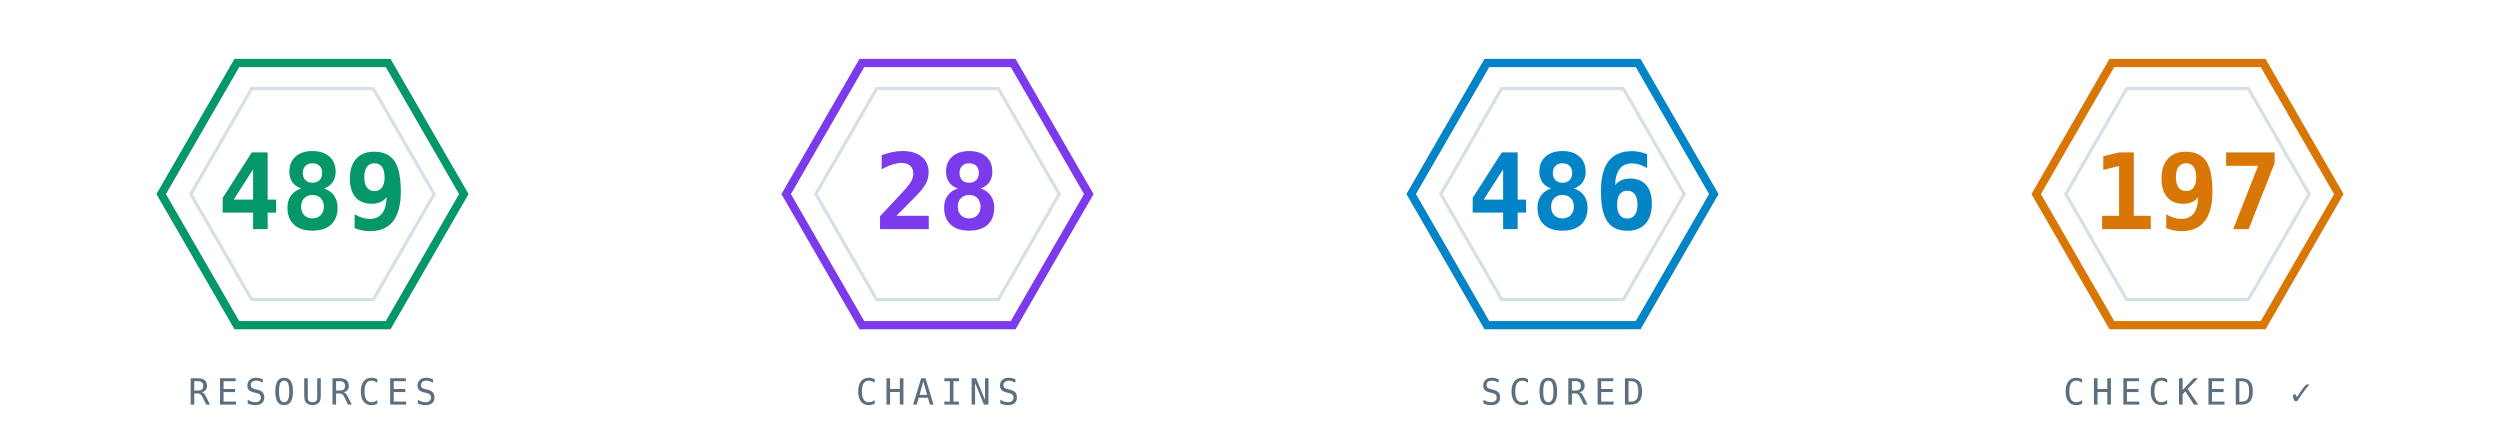
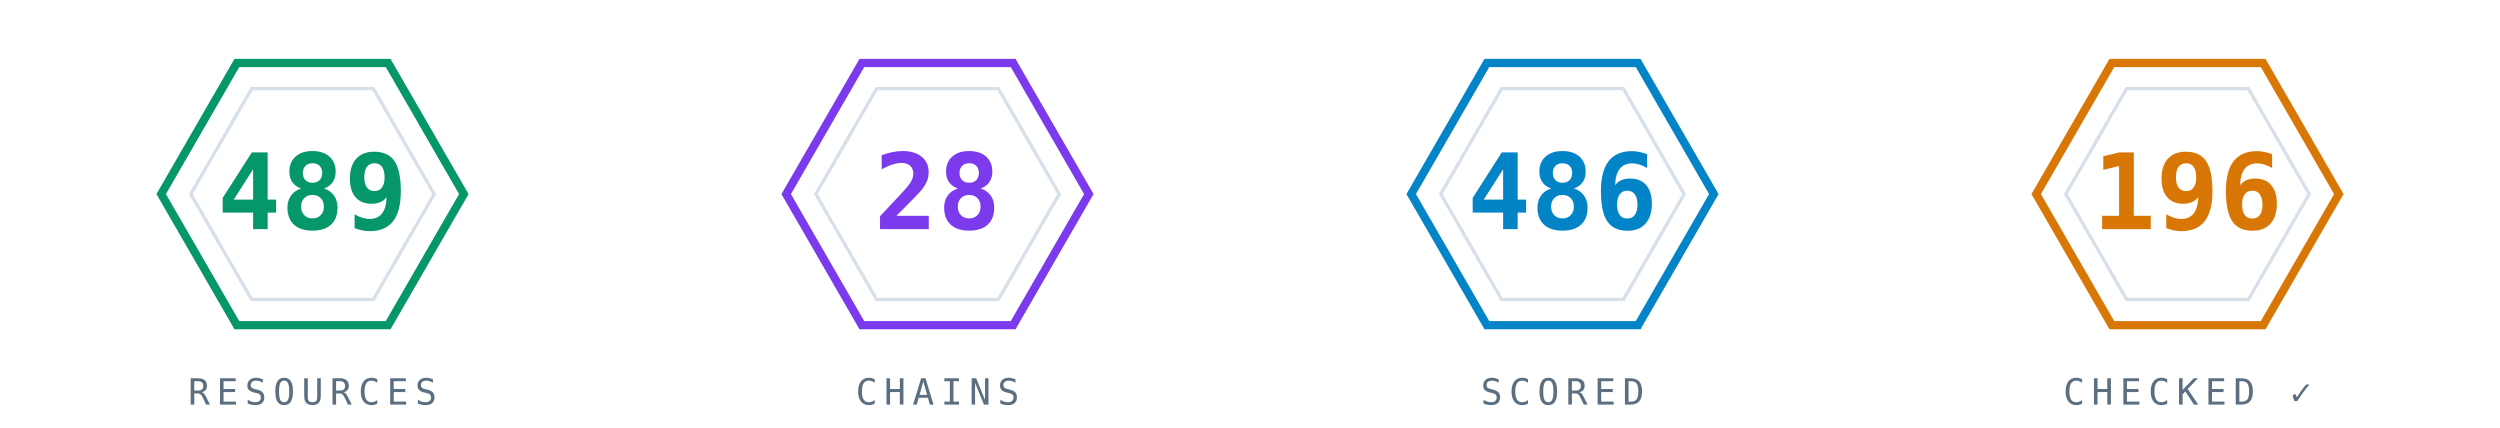
- <svg xmlns="http://www.w3.org/2000/svg" width="1520" height="260" viewBox="0 0 1520 260" role="img" aria-label="489 resources, 28 chains, 486 scored, 197 independently checked">
+ <svg xmlns="http://www.w3.org/2000/svg" width="1520" height="260" viewBox="0 0 1520 260" role="img" aria-label="489 resources, 28 chains, 486 scored, 196 independently checked">
  <g>
    <path d="M98.0 118.0 L144.0 38.3 L236.0 38.3 L282.0 118.0 L236.0 197.7 L144.0 197.7 Z" fill="none" stroke="#059669" stroke-width="5" />
    <path d="M116.0 118.0 L153.0 53.9 L227.0 53.9 L264.0 118.0 L227.0 182.1 L153.0 182.1 Z" fill="none" stroke="#d7e0e8" stroke-width="2" />
    <text x="190" y="139.333" text-anchor="middle" font-family="ui-monospace, SFMono-Regular, Menlo, monospace" font-size="64" font-weight="700" fill="#059669">489</text>
    <text x="190" y="246" text-anchor="middle" font-family="ui-monospace, SFMono-Regular, Menlo, monospace" font-size="22" letter-spacing="4" fill="#5b6f80">RESOURCES</text>
  </g>
  <g>
    <path d="M478.0 118.0 L524.0 38.3 L616.0 38.3 L662.0 118.0 L616.0 197.7 L524.0 197.7 Z" fill="none" stroke="#7c3aed" stroke-width="5" />
    <path d="M496.0 118.0 L533.0 53.9 L607.0 53.9 L644.0 118.0 L607.0 182.1 L533.0 182.1 Z" fill="none" stroke="#d7e0e8" stroke-width="2" />
    <text x="570" y="139.333" text-anchor="middle" font-family="ui-monospace, SFMono-Regular, Menlo, monospace" font-size="64" font-weight="700" fill="#7c3aed">28</text>
    <text x="570" y="246" text-anchor="middle" font-family="ui-monospace, SFMono-Regular, Menlo, monospace" font-size="22" letter-spacing="4" fill="#5b6f80">CHAINS</text>
  </g>
  <g>
    <path d="M858.0 118.0 L904.0 38.3 L996.0 38.3 L1042.0 118.0 L996.0 197.7 L904.0 197.7 Z" fill="none" stroke="#0284c7" stroke-width="5" />
    <path d="M876.0 118.0 L913.0 53.9 L987.0 53.9 L1024.0 118.0 L987.0 182.1 L913.0 182.1 Z" fill="none" stroke="#d7e0e8" stroke-width="2" />
    <text x="950" y="139.333" text-anchor="middle" font-family="ui-monospace, SFMono-Regular, Menlo, monospace" font-size="64" font-weight="700" fill="#0284c7">486</text>
    <text x="950" y="246" text-anchor="middle" font-family="ui-monospace, SFMono-Regular, Menlo, monospace" font-size="22" letter-spacing="4" fill="#5b6f80">SCORED</text>
  </g>
  <g>
    <path d="M1238.0 118.0 L1284.0 38.3 L1376.0 38.3 L1422.0 118.0 L1376.0 197.7 L1284.0 197.7 Z" fill="none" stroke="#d97706" stroke-width="5" />
    <path d="M1256.0 118.0 L1293.0 53.9 L1367.0 53.9 L1404.0 118.0 L1367.0 182.1 L1293.0 182.1 Z" fill="none" stroke="#d7e0e8" stroke-width="2" />
-     <text x="1330" y="139.333" text-anchor="middle" font-family="ui-monospace, SFMono-Regular, Menlo, monospace" font-size="64" font-weight="700" fill="#d97706">197</text>
+     <text x="1330" y="139.333" text-anchor="middle" font-family="ui-monospace, SFMono-Regular, Menlo, monospace" font-size="64" font-weight="700" fill="#d97706">196</text>
    <text x="1330" y="246" text-anchor="middle" font-family="ui-monospace, SFMono-Regular, Menlo, monospace" font-size="22" letter-spacing="4" fill="#5b6f80">CHECKED ✓</text>
  </g>
</svg>
